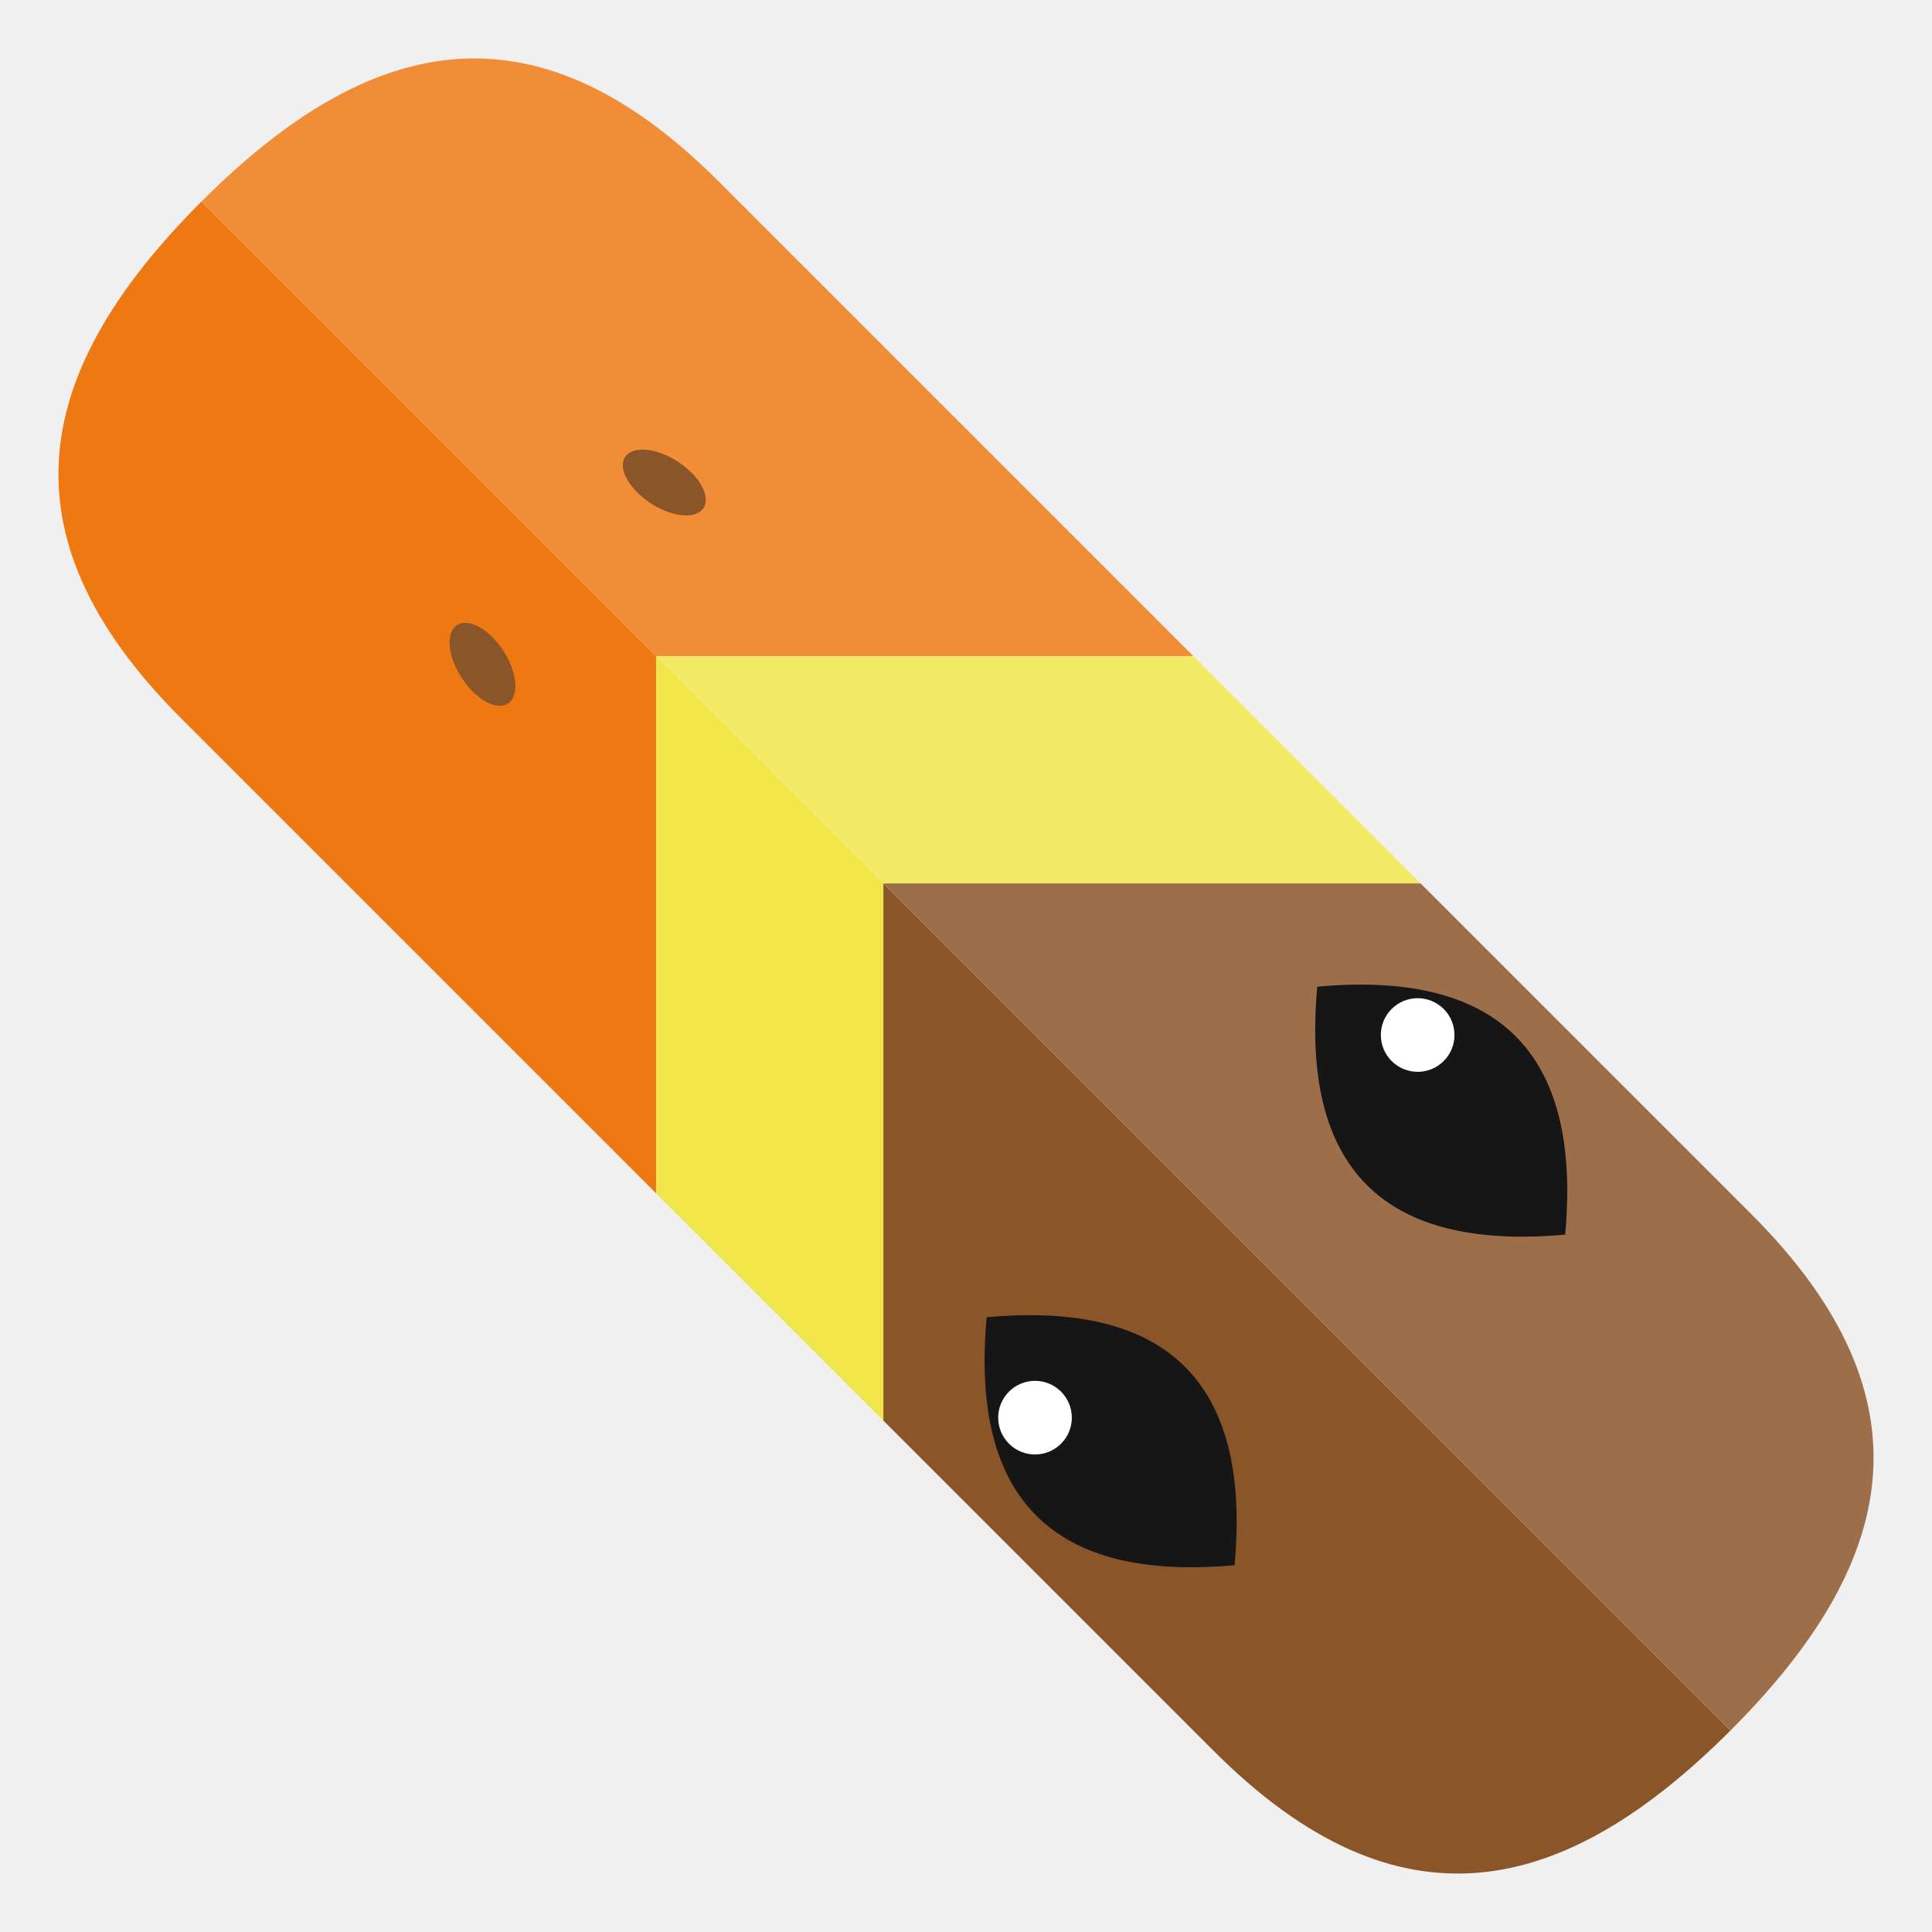
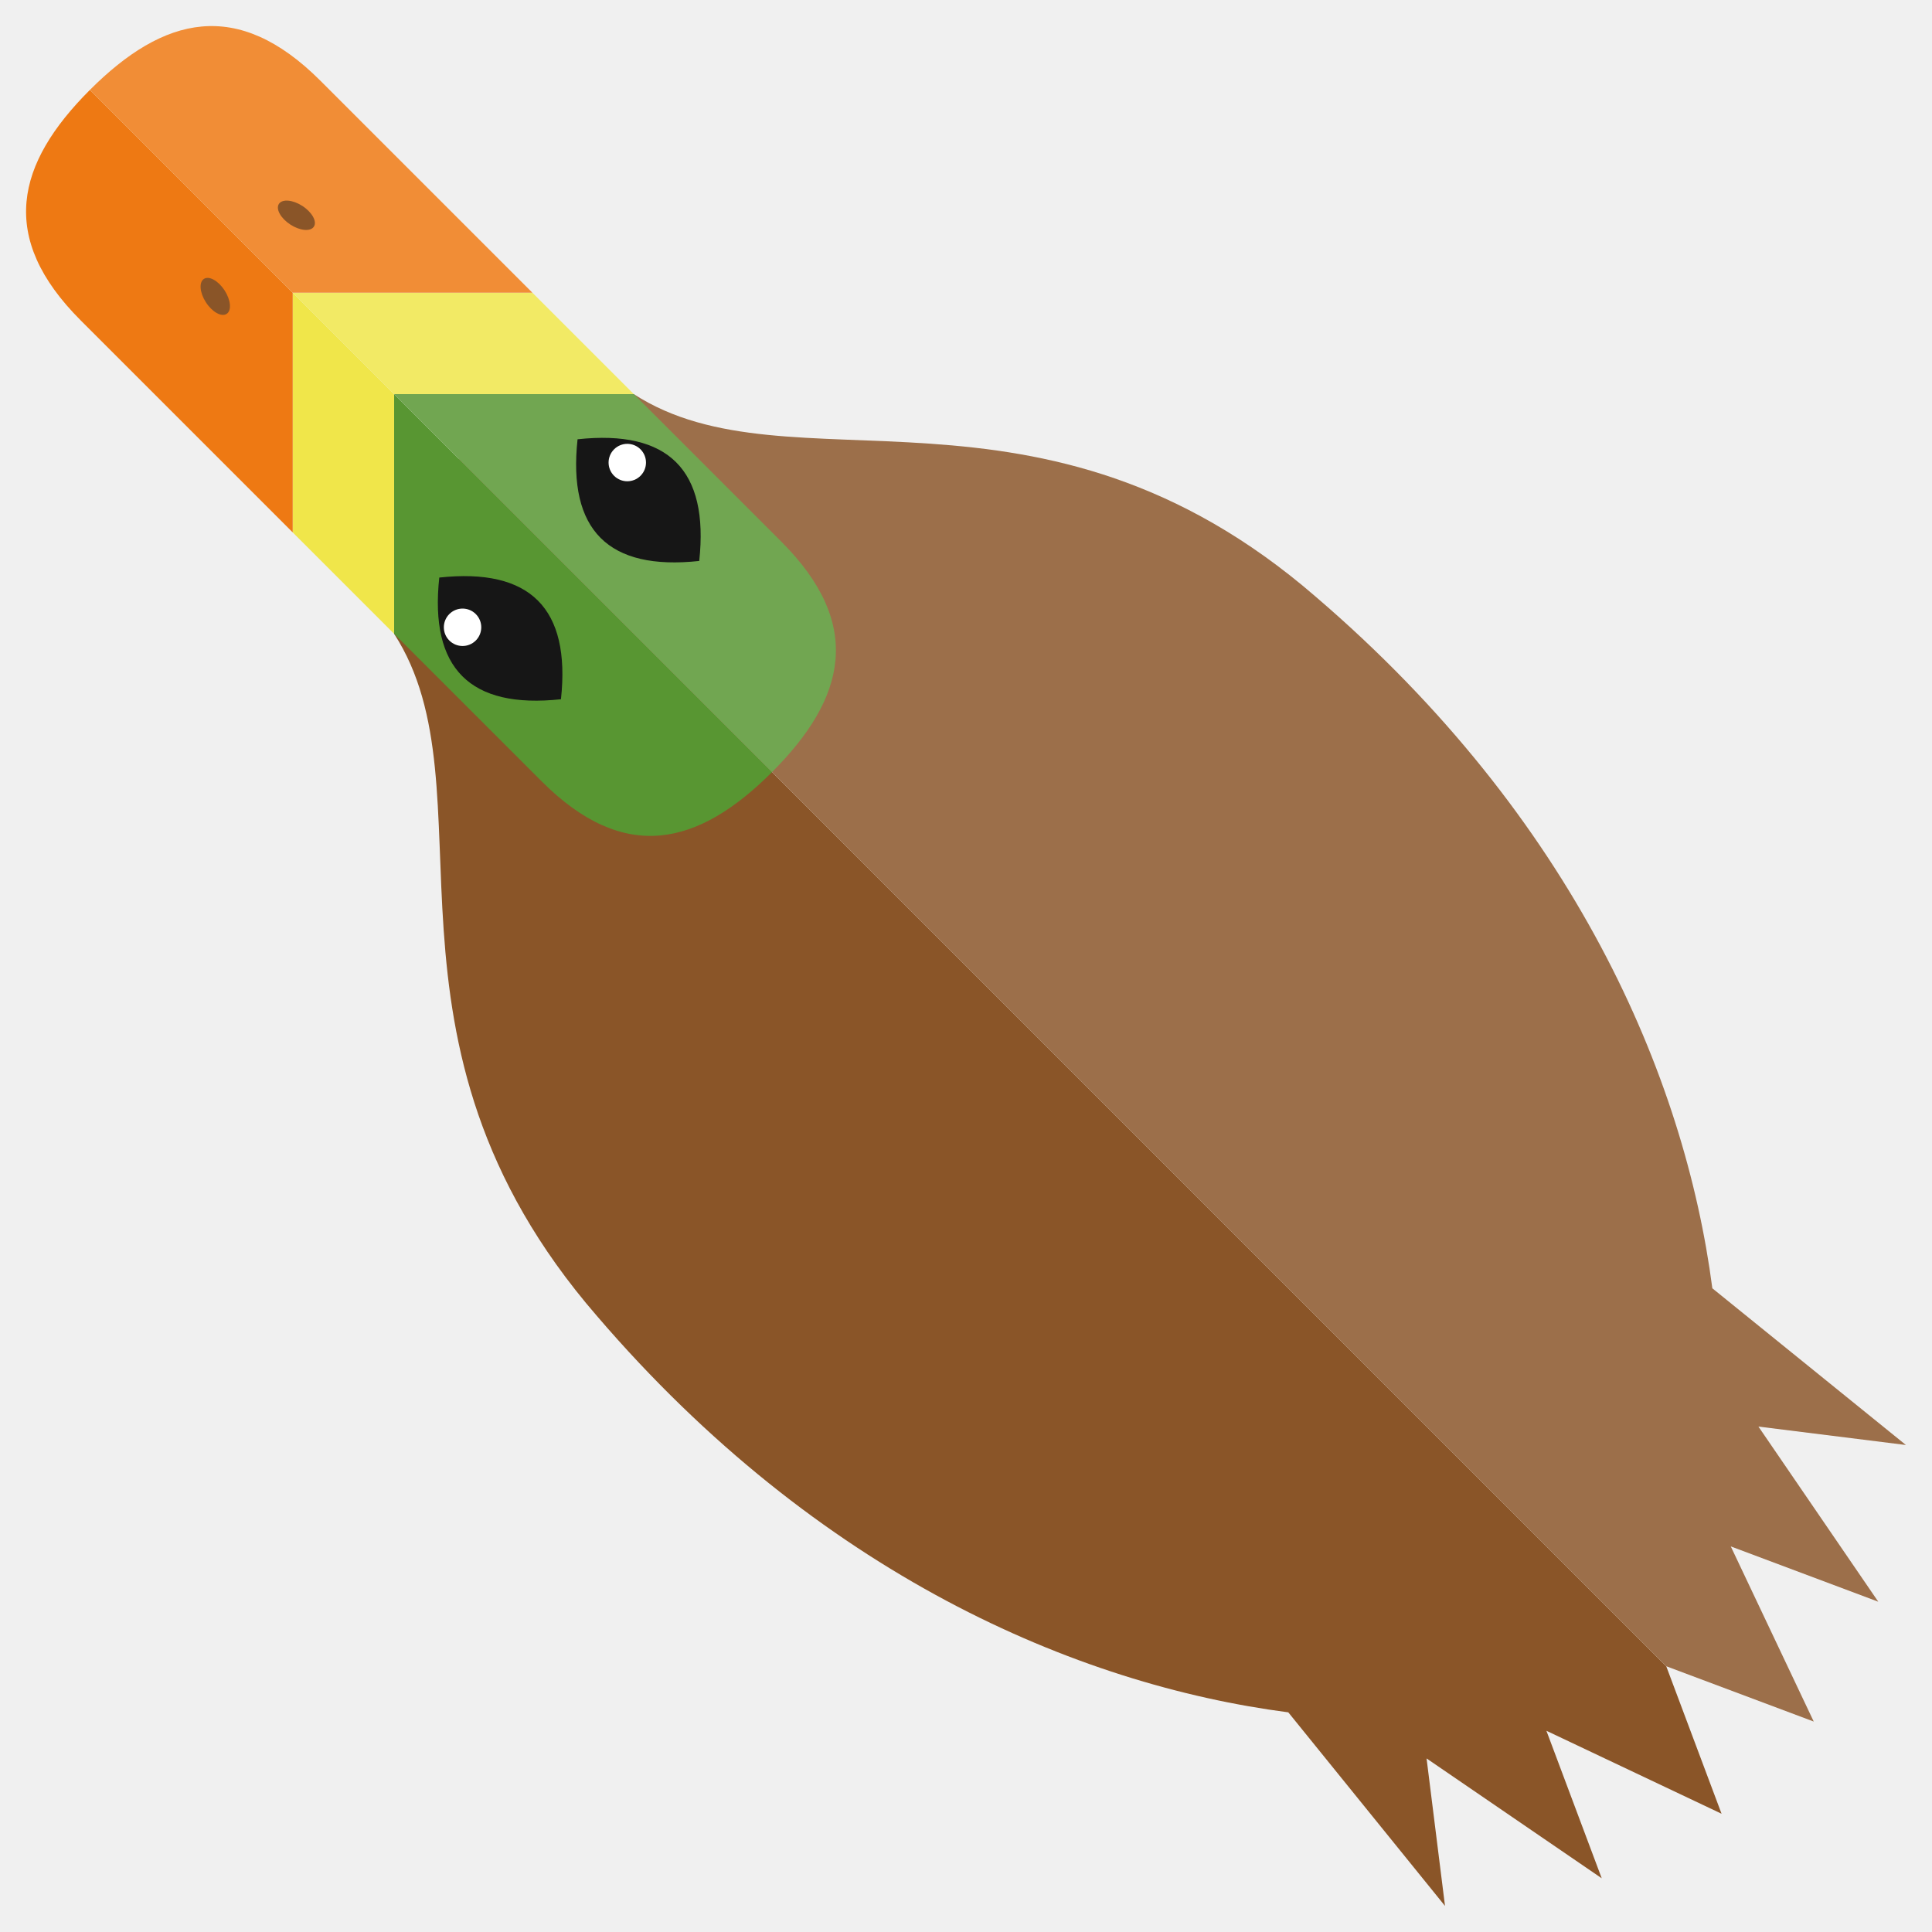
- <svg xmlns="http://www.w3.org/2000/svg" viewBox="0 0 66.118 66.118" role="img" aria-labelledby="t">
+ <svg xmlns="http://www.w3.org/2000/svg" viewBox="0 0 148.196 148.196" role="img" aria-labelledby="t">
  <g transform="translate(6.896,6.896) rotate(-45)">
-     <path fill="#8a5528" transform="scale(-1,1)" d="M0,33 L13,46 L13,62 C13,71 8,74 0,74 Z" />
-     <path fill="#9c6f4a" d="M0,33 L13,46 L13,62 C13,71 8,74 0,74 Z" />
+     <path fill="#8a5528" transform="scale(-1,1)" d="M0,40 L13,46 C16,60 37,66 39,94 C41,120 33,140 23,153 L25,172 L18,163 L15,179 L10,168 L5,182 L0,171 Z" />
+     <path fill="#9c6f4a" d="M0,40 L13,46 C16,60 37,66 39,94 C41,120 33,140 23,153 L25,172 L18,163 L15,179 L10,168 L5,182 L0,171 Z" />
+     <path fill="#589632" transform="scale(-1,1)" d="M0,33 L13,46 L13,62 C13,71 8,74 0,74 Z" />
+     <path fill="#71a651" d="M0,33 L13,46 L13,62 C13,71 8,74 0,74 Z" />
    <path fill="#f0e64a" transform="scale(-1,1)" d="M0,22 L13,35 L13,46 L0,33 Z" />
    <path fill="#f2ea65" d="M0,22 L13,35 L13,46 L0,33 Z" />
    <path fill="#ee7913" transform="scale(-1,1)" d="M0,0 C8,0 13,3 13,12 L13,35 L0,22 Z" />
    <path fill="#f18d36" d="M0,0 C8,0 13,3 13,12 L13,35 L0,22 Z" />
    <g>
      <ellipse fill="#8a5528" cx="4.4" cy="18" rx="0.85" ry="1.6" transform="rotate(-12 4.4 18)" />
    </g>
    <g transform="scale(-1,1)">
      <ellipse fill="#8a5528" cx="4.4" cy="18" rx="0.85" ry="1.6" transform="rotate(-12 4.4 18)" />
    </g>
-     <path fill="#161616" transform="scale(-1,1)" d="M8,46 Q15.2,52 8,58 Q0.8,52 8,46 Z" />
-     <circle fill="#ffffff" transform="scale(-1,1)" cx="9.26" cy="49.6" r="1.26" />
-     <path fill="#161616" d="M8,46 Q15.2,52 8,58 Q0.8,52 8,46 Z" />
-     <circle fill="#ffffff" cx="9.26" cy="49.6" r="1.26" />
+     <path fill="#161616" transform="scale(-1,1)" d="M7.5,45.4 Q15.7,52 7.5,58.6 Q-0.7,52 7.5,45.4 Z" />
+     <circle fill="#ffffff" transform="scale(-1,1)" cx="8.935" cy="49.36" r="1.435" />
+     <path fill="#161616" d="M7.5,45.4 Q15.7,52 7.5,58.6 Q-0.7,52 7.5,45.4 Z" />
+     <circle fill="#ffffff" cx="8.935" cy="49.36" r="1.435" />
  </g>
</svg>
